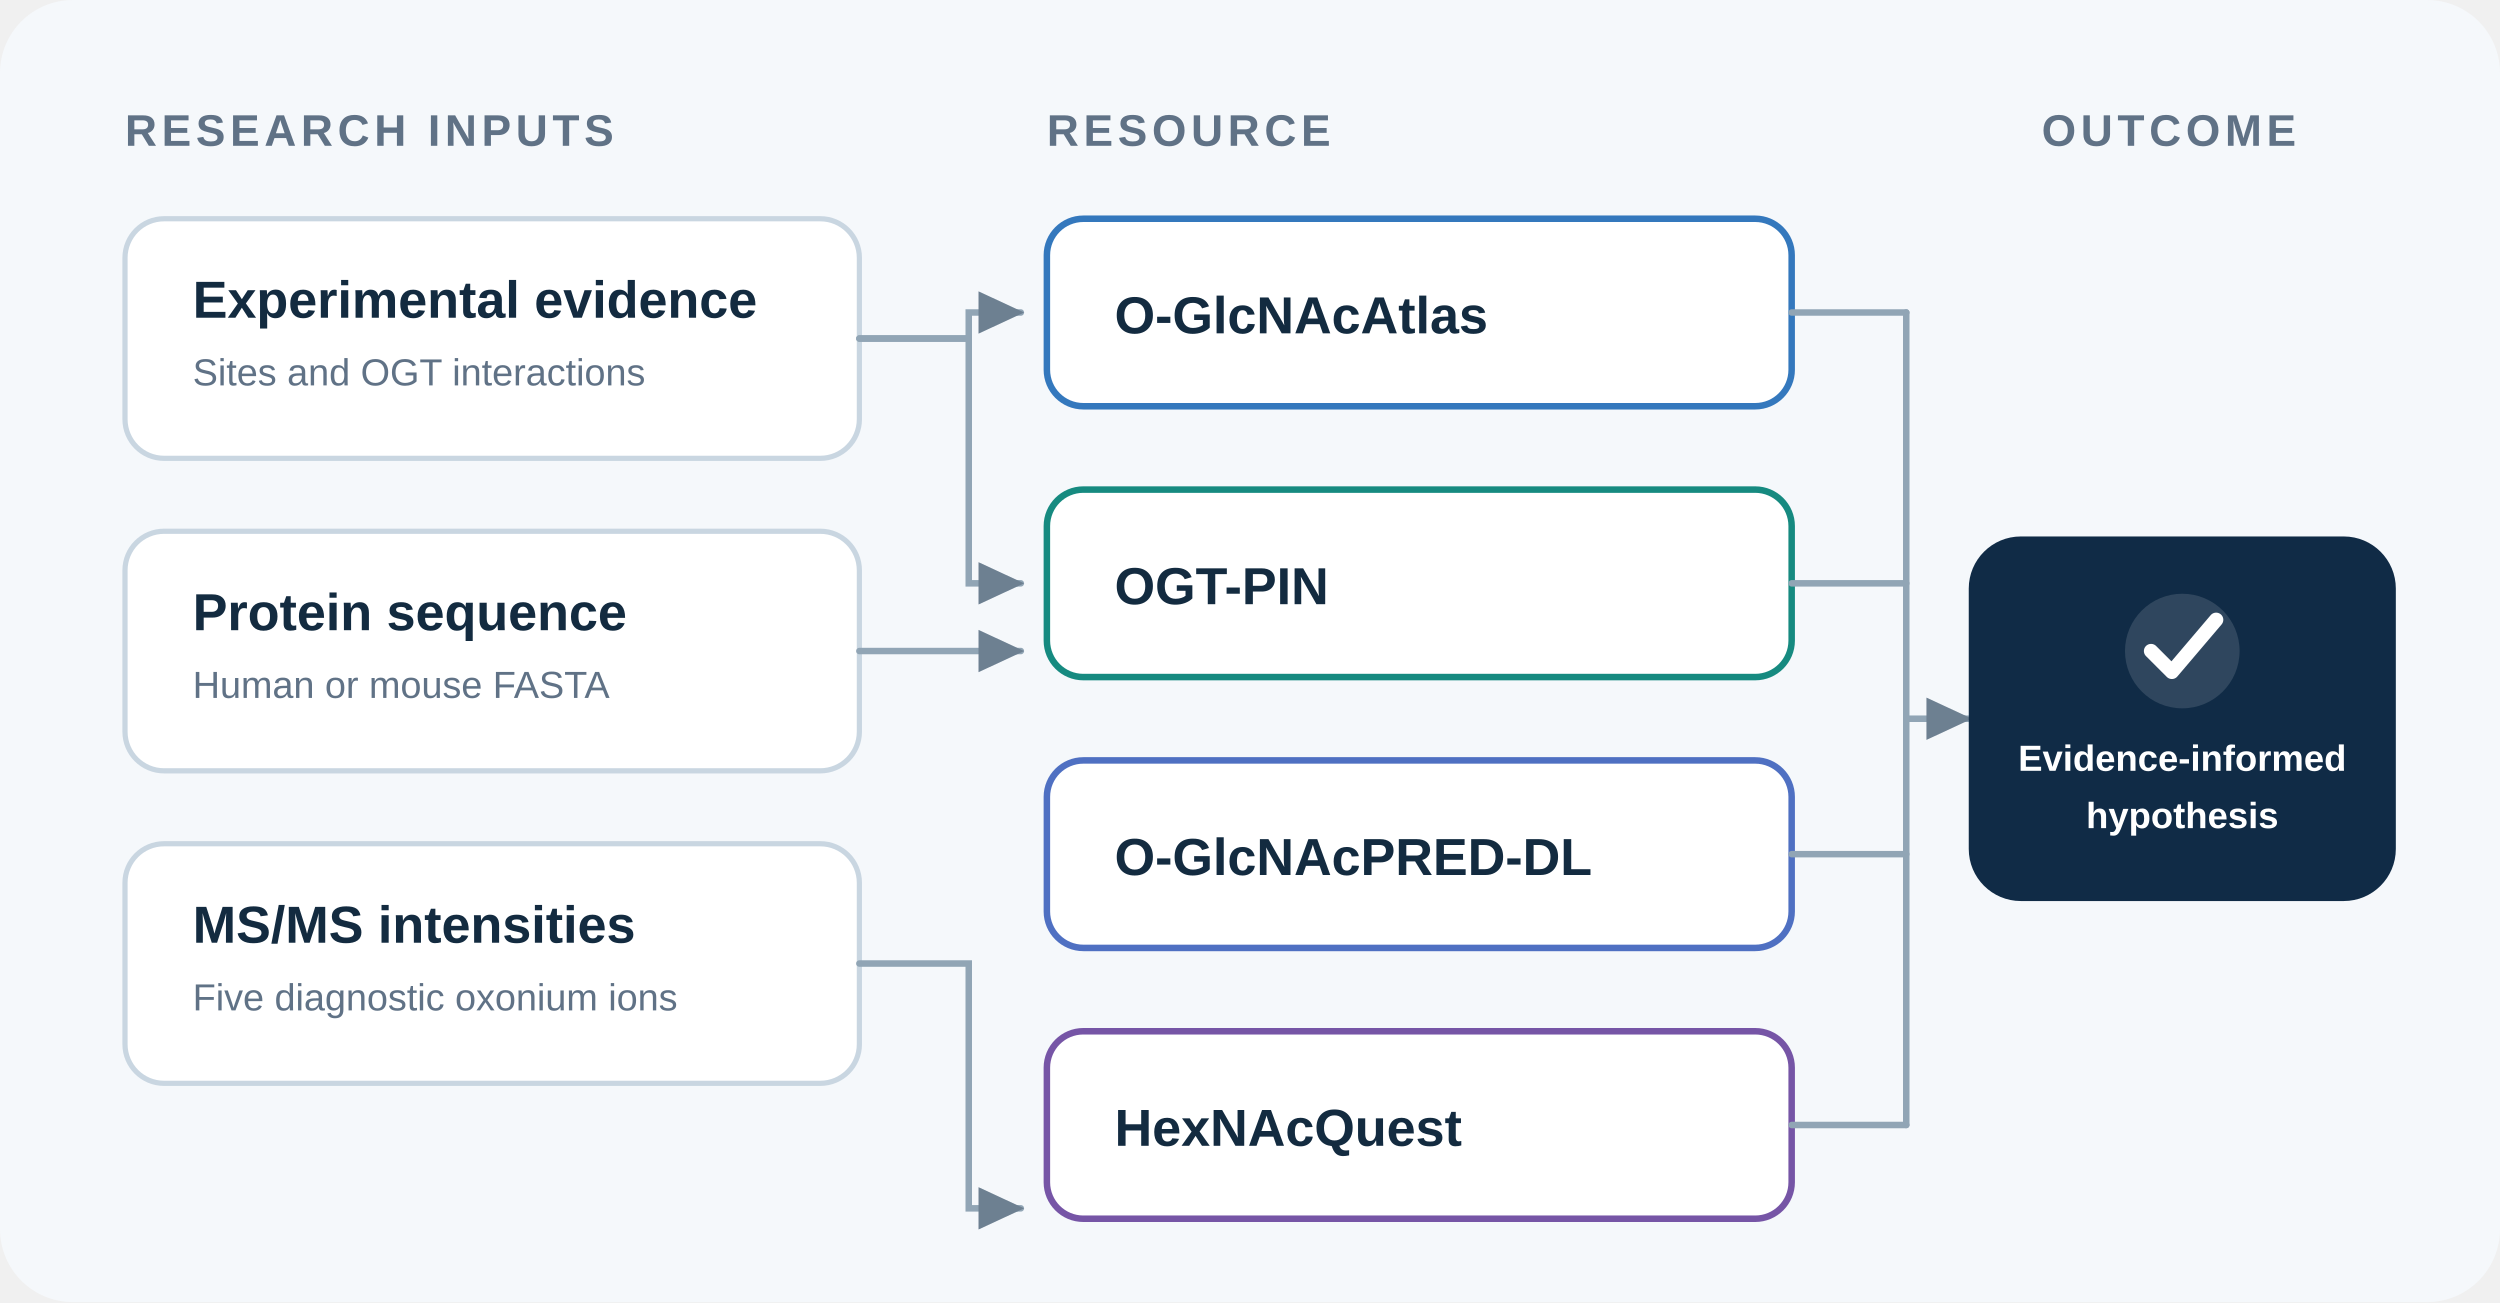
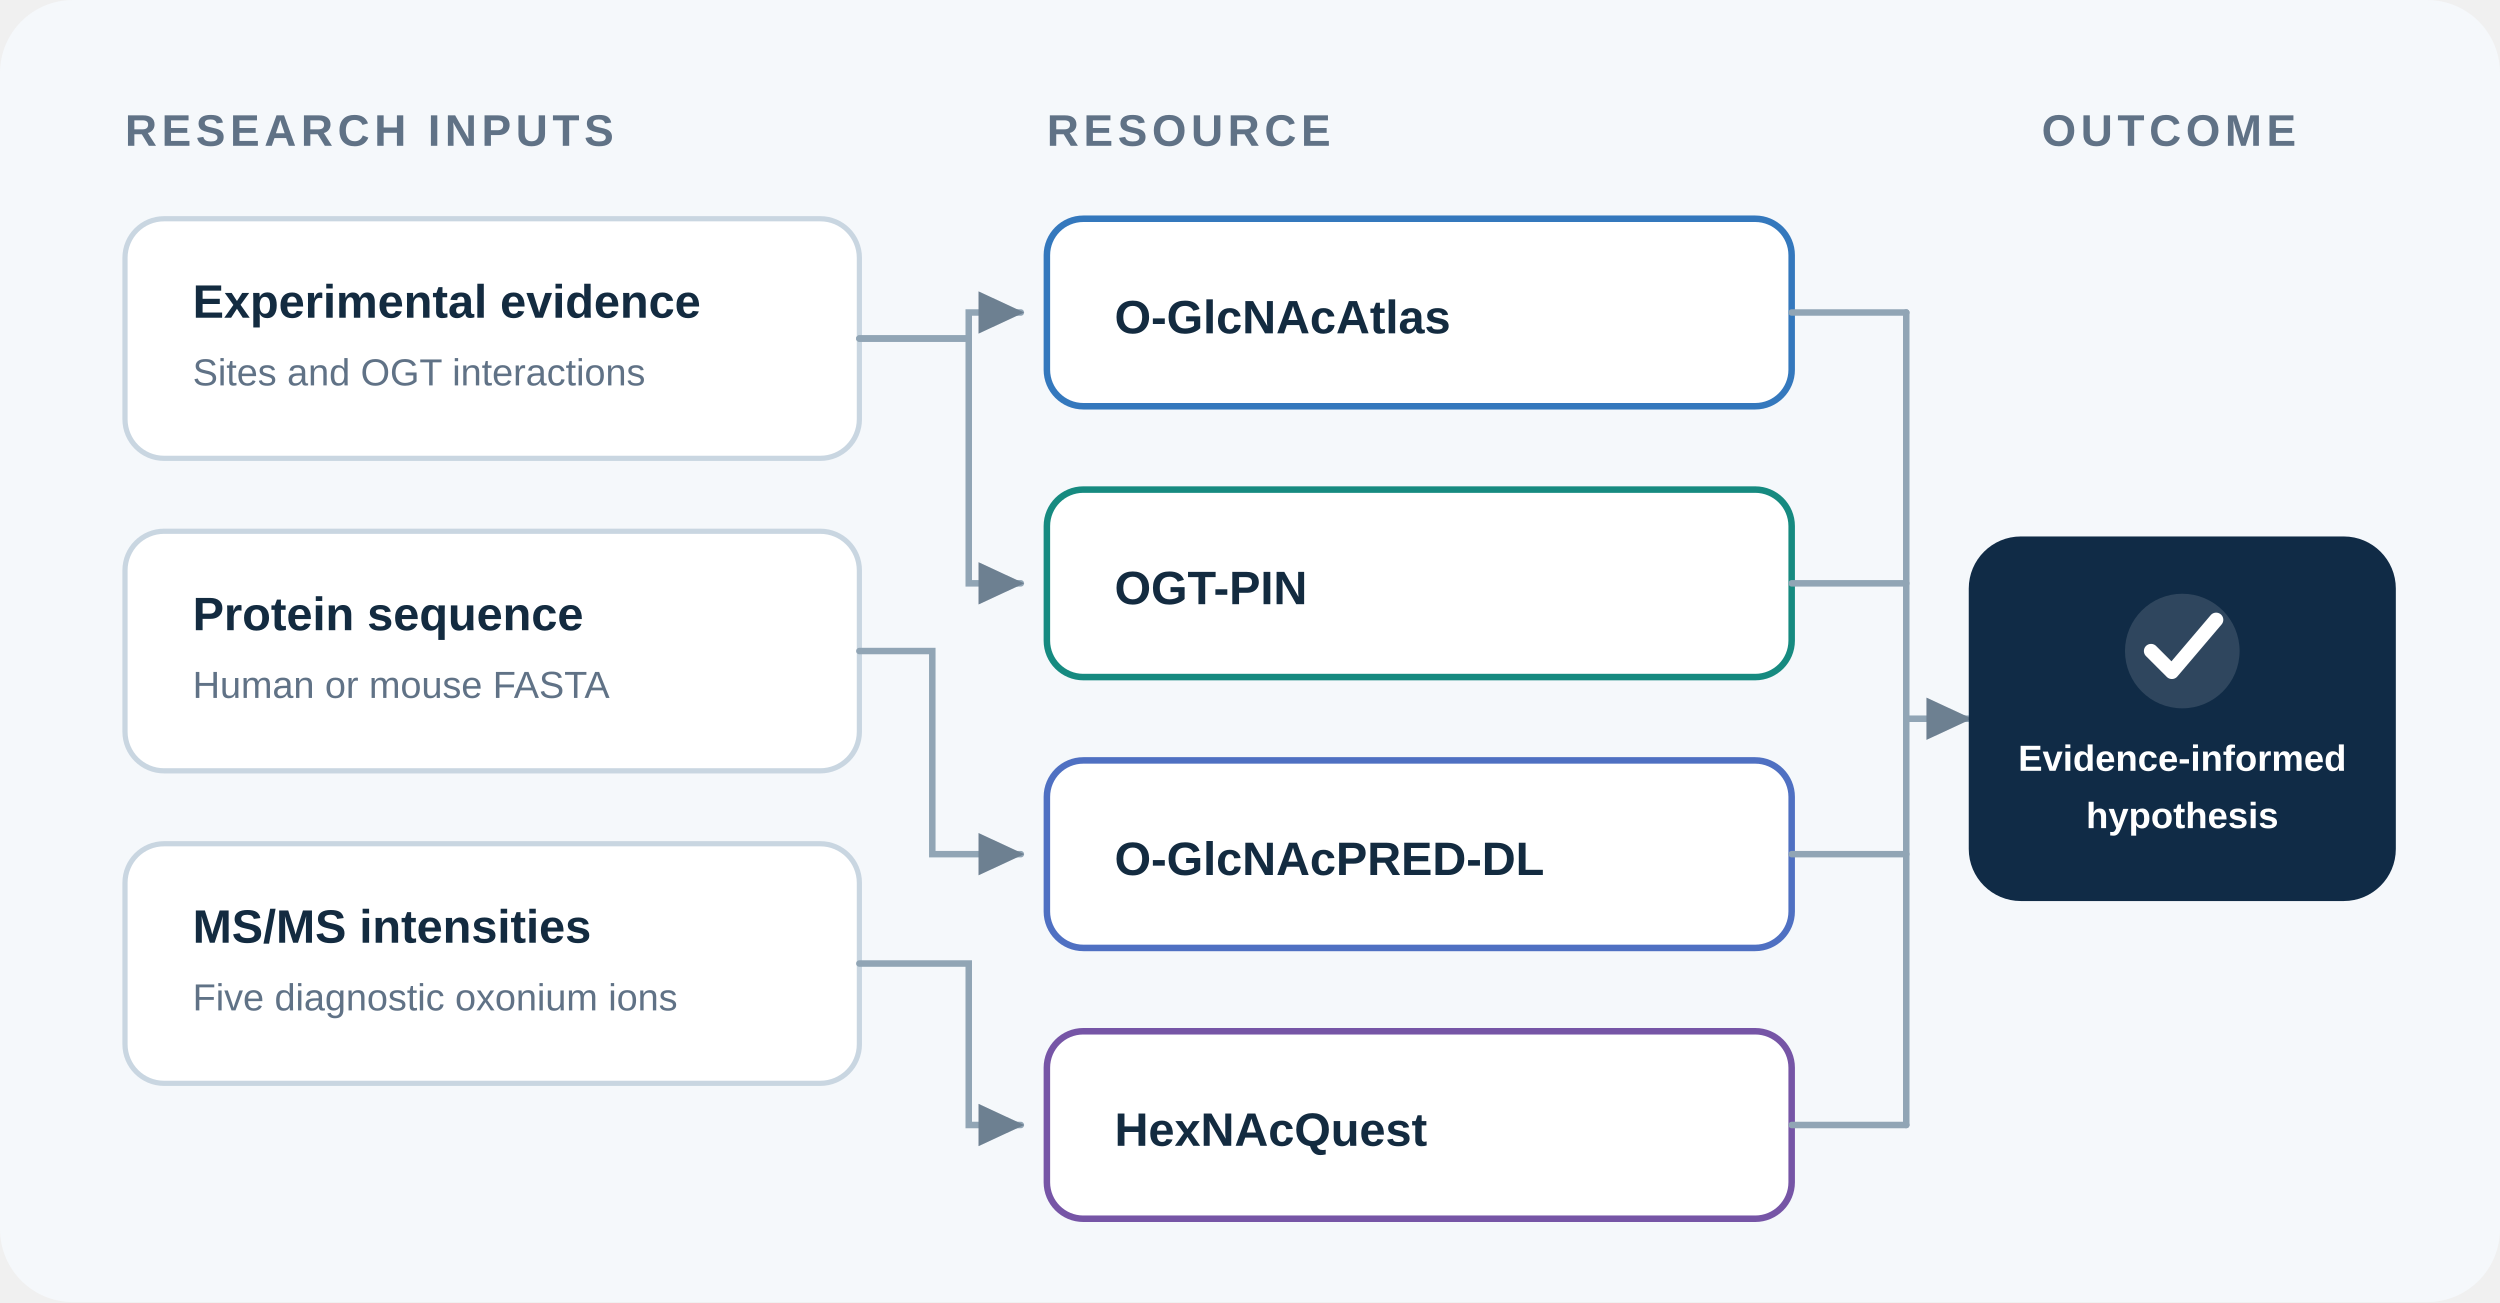
<svg xmlns="http://www.w3.org/2000/svg" viewBox="0 0 960 500" role="img" aria-labelledby="title desc">
  <defs>
    <marker id="arrow" markerWidth="9" markerHeight="9" refX="6.5" refY="3.25" orient="auto">
      <path d="M0 0 7 3.25 0 6.5Z" fill="#6d8091" />
    </marker>
  </defs>
  <rect width="960" height="500" rx="28" fill="#f5f8fb" />
  <g font-family="Arial, sans-serif">
    <text x="48" y="56" fill="#607286" font-size="17" font-weight="700" letter-spacing="1.8">RESEARCH INPUTS</text>
    <text x="402" y="56" fill="#607286" font-size="17" font-weight="700" letter-spacing="1.8">RESOURCE</text>
    <text x="784" y="56" fill="#607286" font-size="17" font-weight="700" letter-spacing="1.8">OUTCOME</text>
    <g fill="#fff" stroke="#c9d6e1" stroke-width="2">
      <rect x="48" y="84" width="282" height="92" rx="15" />
      <rect x="48" y="204" width="282" height="92" rx="15" />
      <rect x="48" y="324" width="282" height="92" rx="15" />
    </g>
-     <g fill="#132b40" font-size="20" font-weight="700">
+     <g fill="#132b40" font-size="18" font-weight="700">
      <text x="74" y="122">Experimental evidence</text>
      <text x="74" y="242">Protein sequence</text>
      <text x="74" y="362">MS/MS intensities</text>
    </g>
    <g fill="#607286" font-size="14.5">
      <text x="74" y="148">Sites and OGT interactions</text>
      <text x="74" y="268">Human or mouse FASTA</text>
      <text x="74" y="388">Five diagnostic oxonium ions</text>
    </g>
    <g fill="none" stroke="#91a5b5" stroke-linecap="round" stroke-width="2.5" marker-end="url(#arrow)">
      <path d="M330 130h42v-10h20" />
      <path d="M330 130h42v94h20" />
-       <path data-flow="protein-to-pred-dl" d="M330 250h62" />
-       <path d="M330 370h42v94h20" />
+       <path data-flow="protein-to-pred-dl" d="M330 250h28v78h34" />
+       <path d="M330 370h42v62h20" />
    </g>
    <g fill="#fff" stroke-width="2.5">
      <rect x="402" y="84" width="286" height="72" rx="14" stroke="#3478bd" />
      <rect x="402" y="188" width="286" height="72" rx="14" stroke="#168a80" />
      <rect x="402" y="292" width="286" height="72" rx="14" stroke="#4f70c2" />
      <rect x="402" y="396" width="286" height="72" rx="14" stroke="#7655a6" />
    </g>
-     <g fill="#132b40" font-size="20" font-weight="700">
+     <g fill="#132b40" font-size="18" font-weight="700">
      <text x="428" y="128">O-GlcNAcAtlas</text>
      <text x="428" y="232">OGT-PIN</text>
      <text x="428" y="336">O-GlcNAcPRED-DL</text>
      <text x="428" y="440">HexNAcQuest</text>
    </g>
    <g fill="none" stroke="#91a5b5" stroke-linecap="round" stroke-width="2.5">
      <path d="M688 120h44" />
      <path d="M688 224h44" />
      <path d="M688 328h44" />
      <path d="M688 432h44" />
      <path d="M732 120v312" />
      <path d="M732 276h24" marker-end="url(#arrow)" />
    </g>
    <rect x="756" y="206" width="164" height="140" rx="20" fill="#102b46" />
    <circle cx="838" cy="250" r="22" fill="#fff" opacity=".13" />
    <path d="m826 250 8 8 17-20" fill="none" stroke="#fff" stroke-linecap="round" stroke-linejoin="round" stroke-width="5.5" />
    <text x="838" y="296" fill="#fff" font-size="14" font-weight="700" text-anchor="middle">Evidence-informed</text>
    <text x="838" y="318" fill="#fff" font-size="14" font-weight="700" text-anchor="middle">hypothesis</text>
  </g>
</svg>
